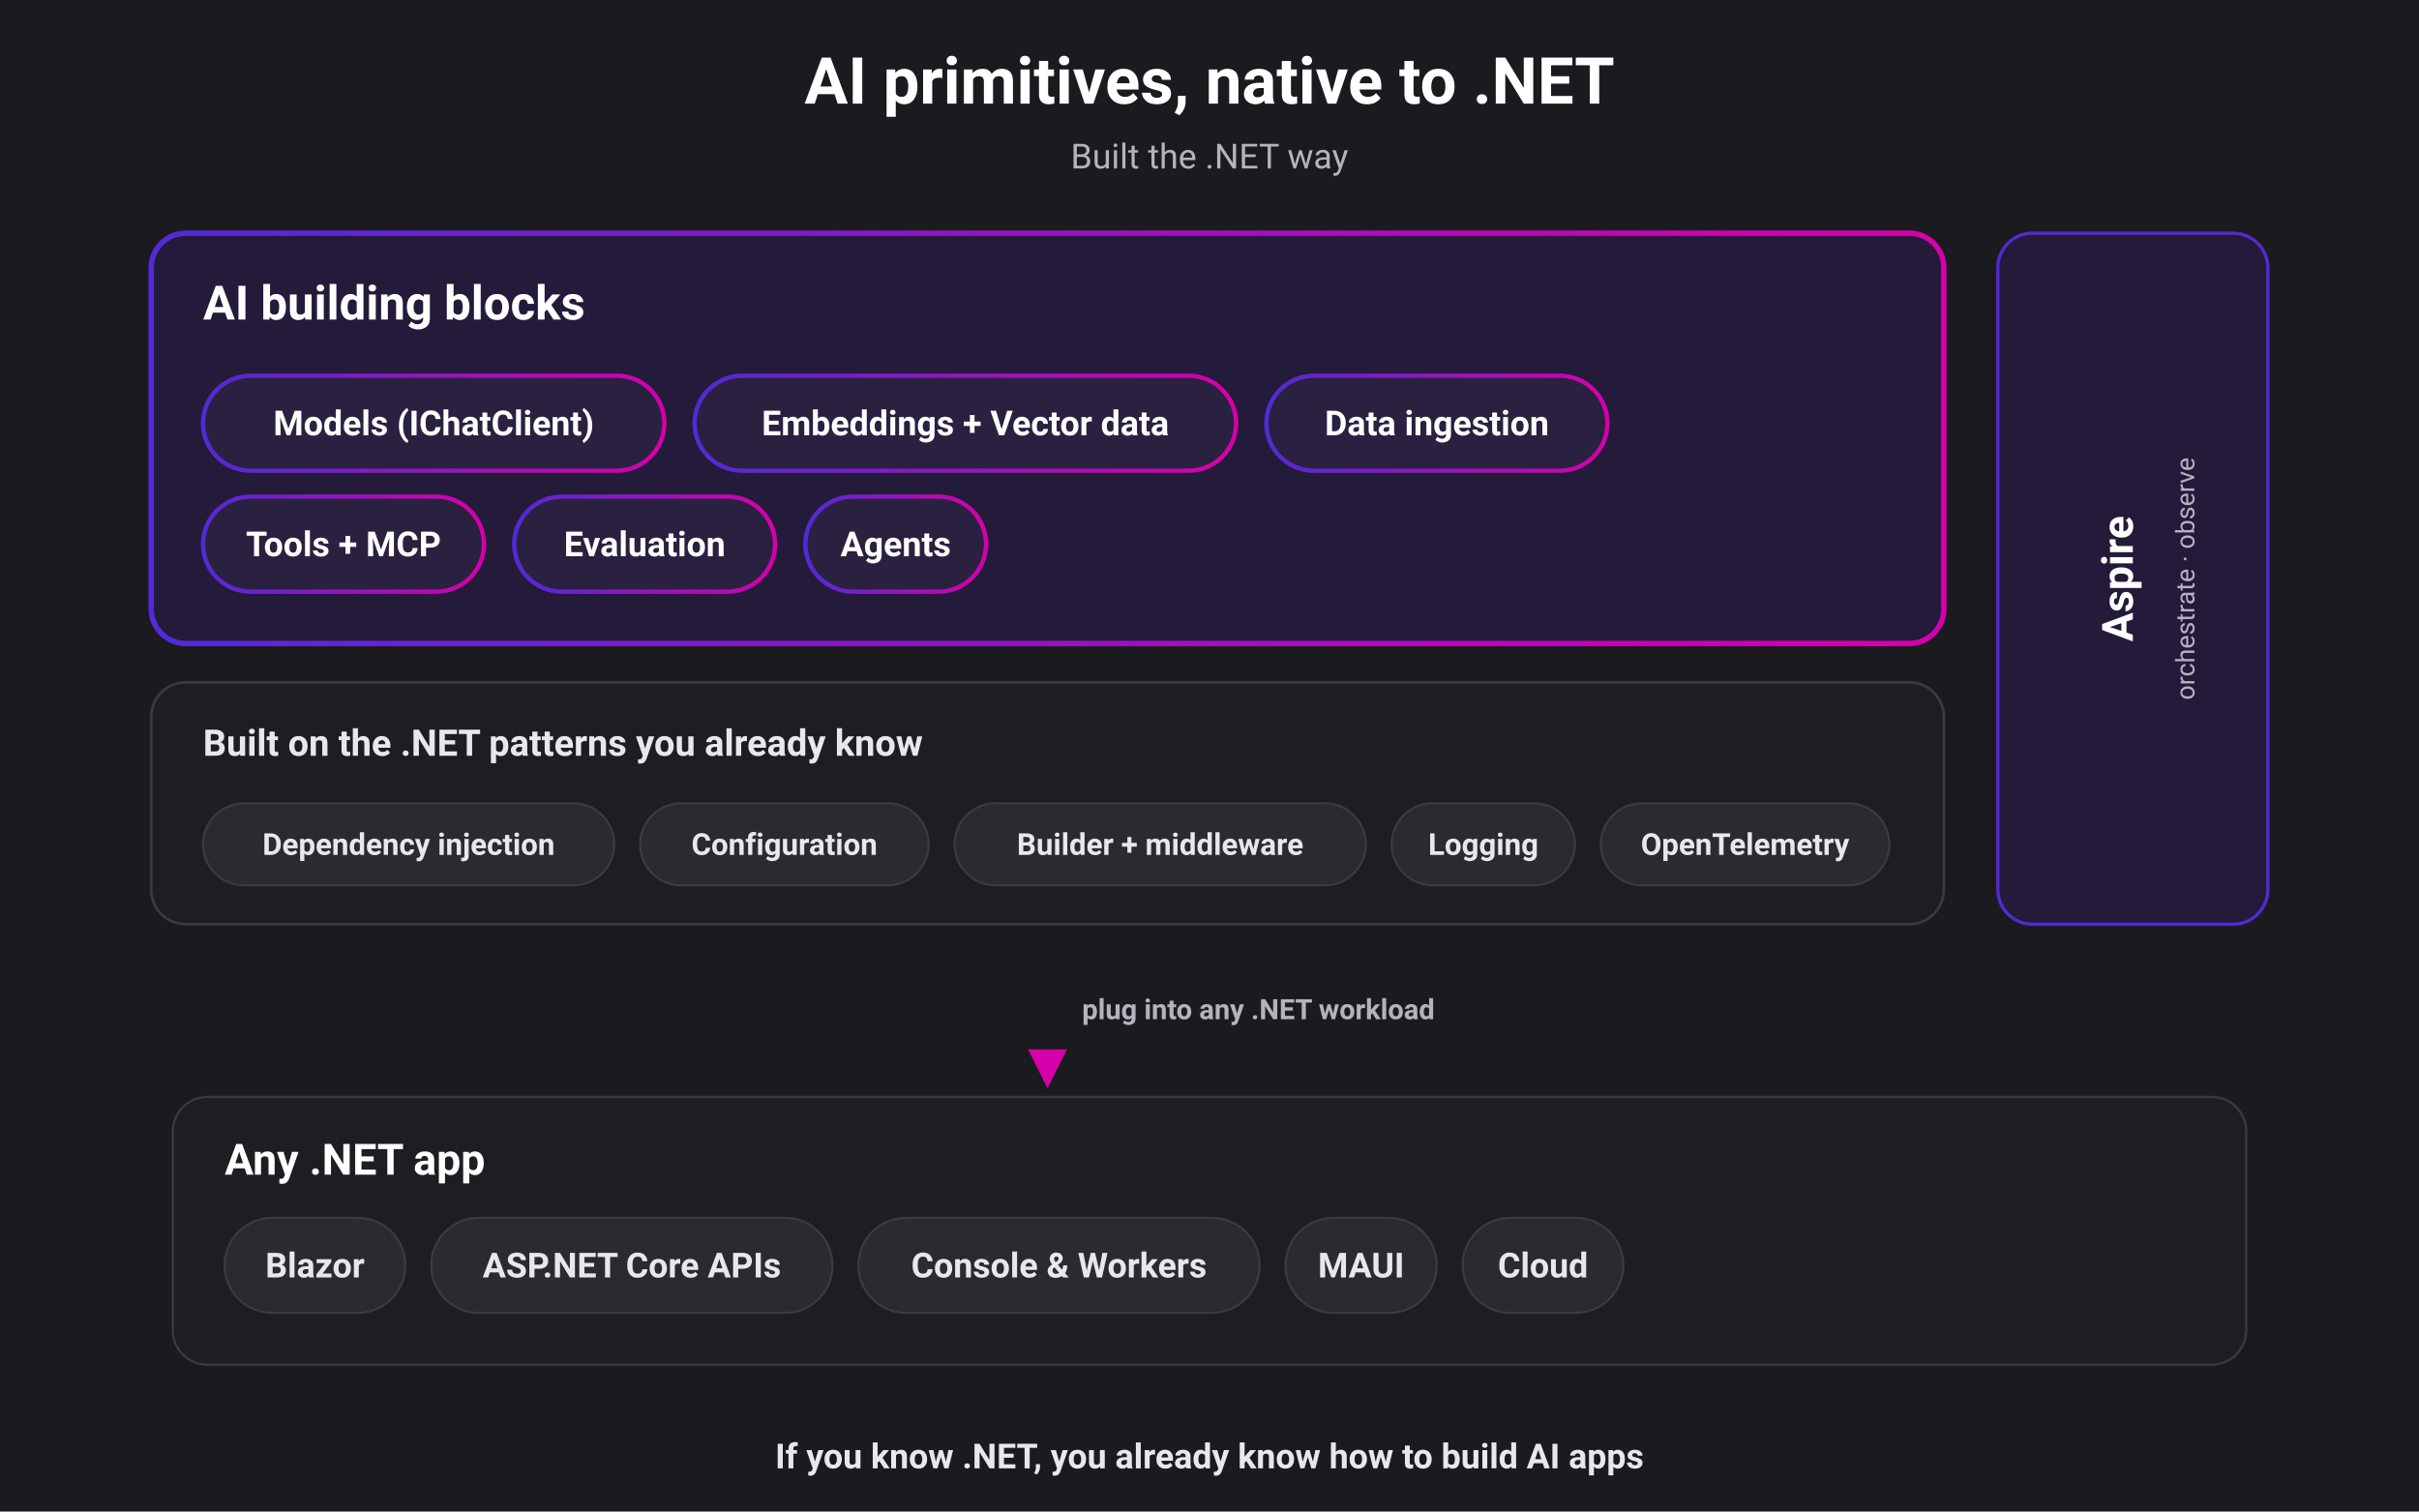
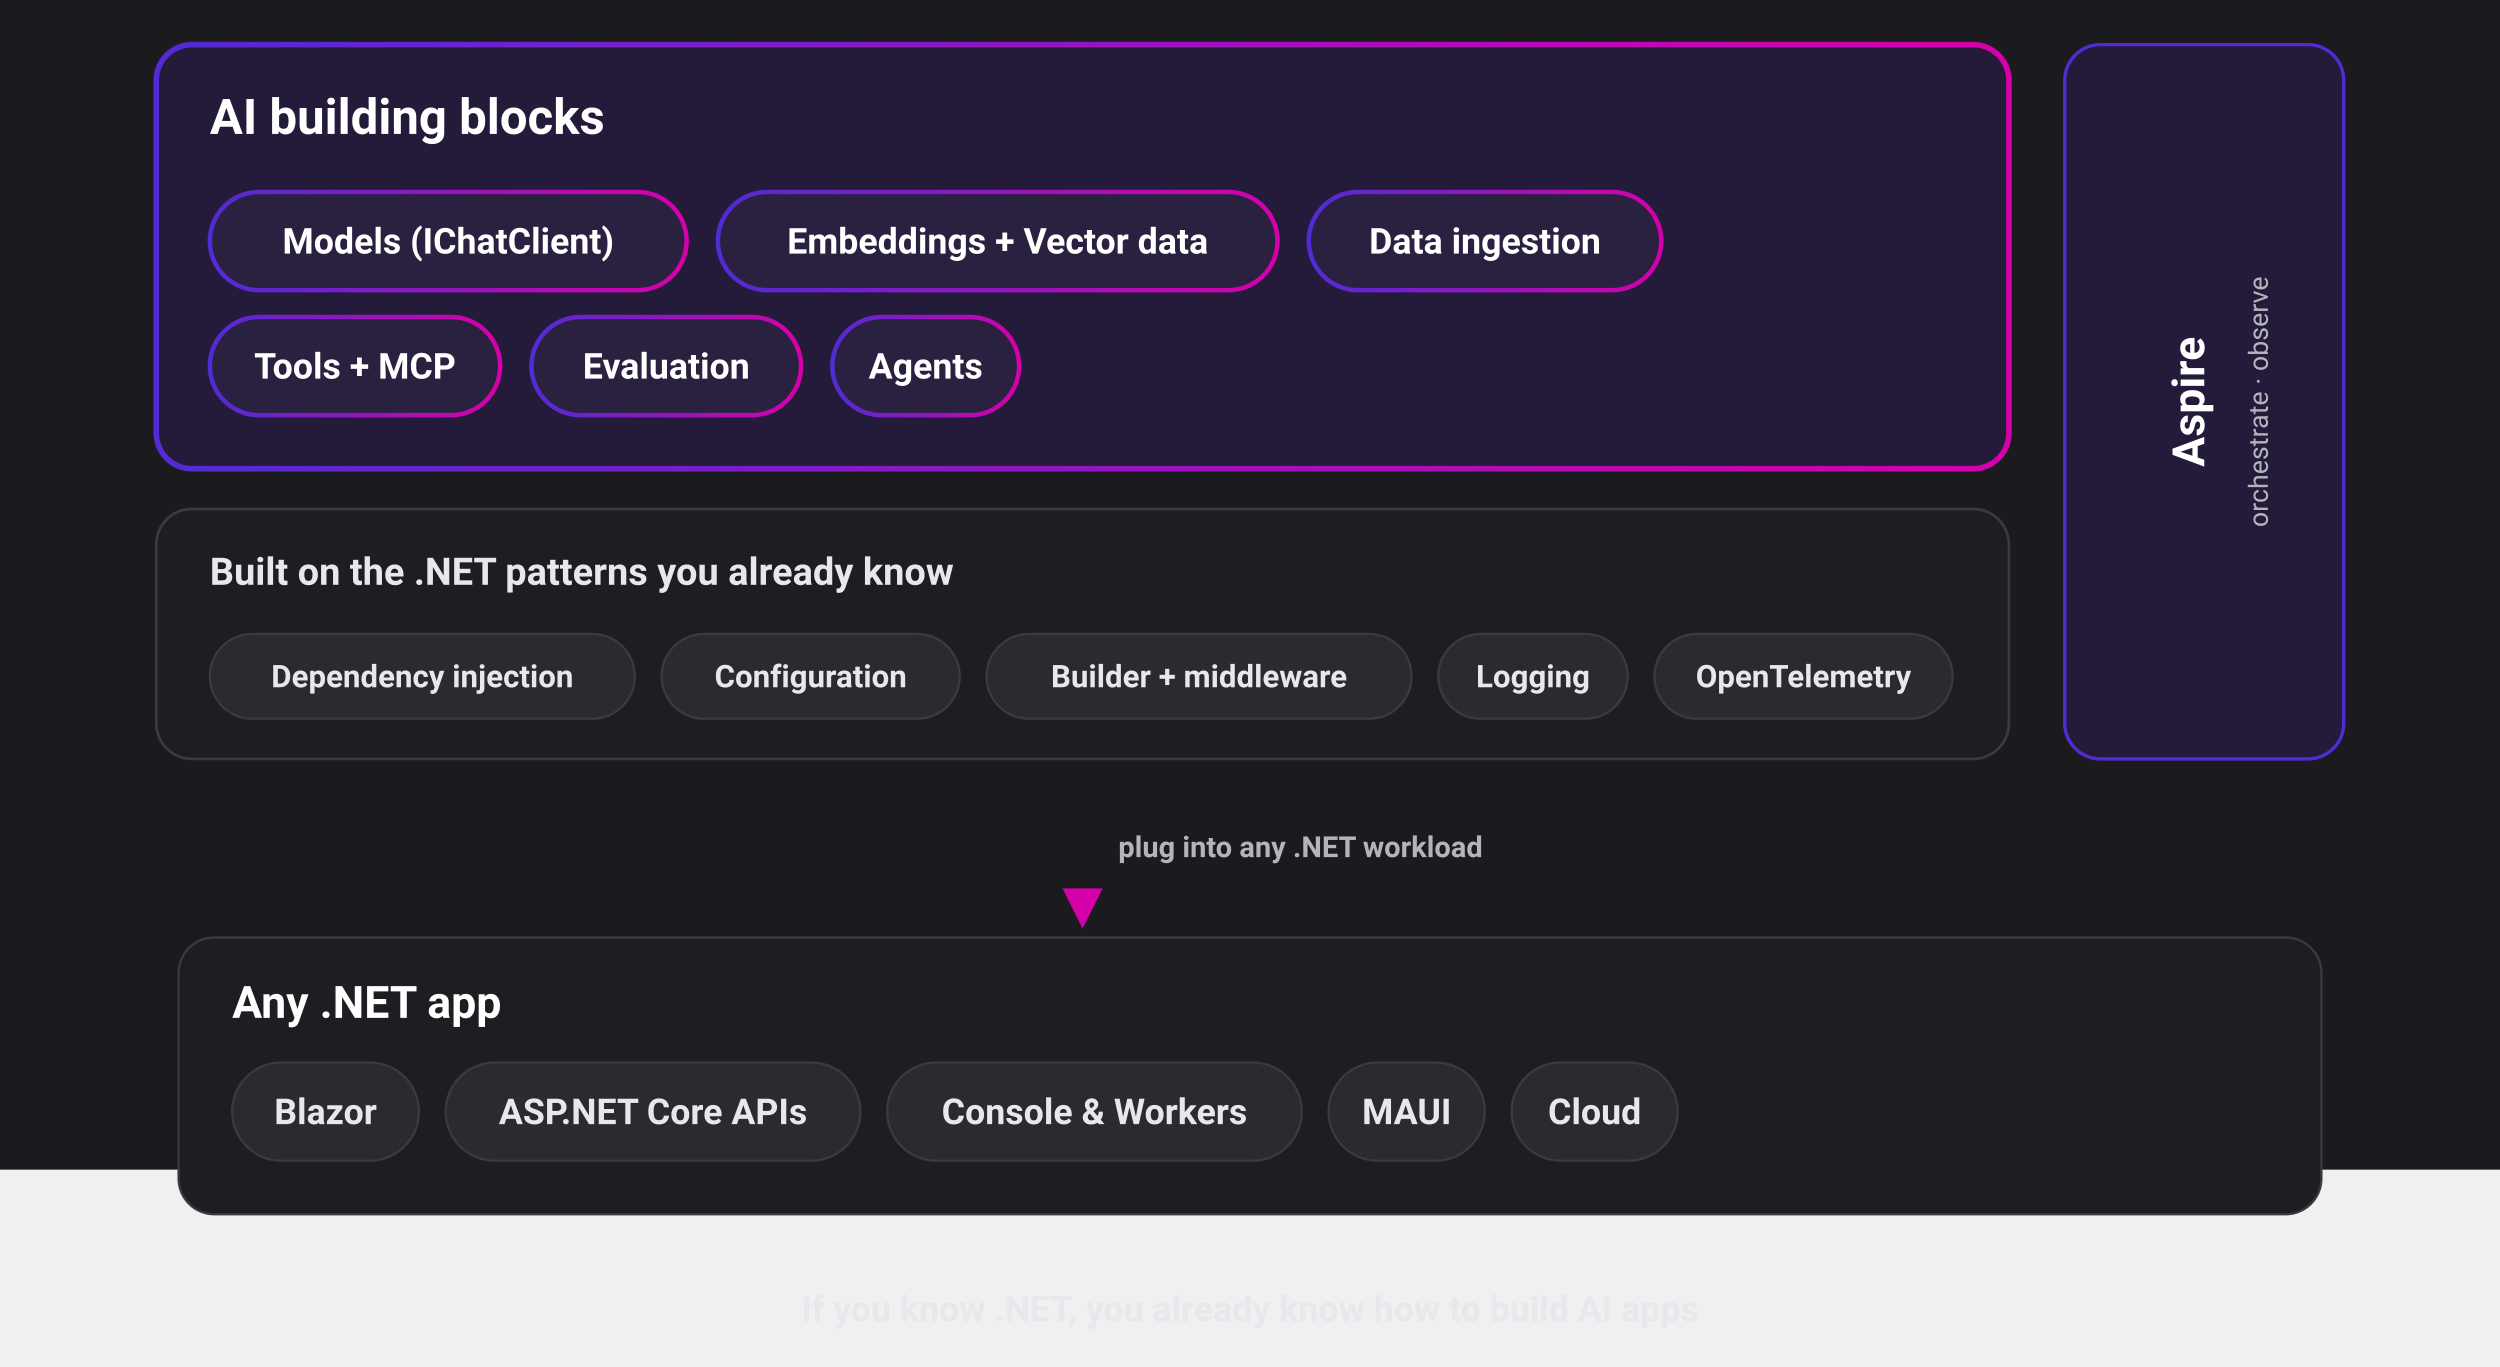
- <svg xmlns="http://www.w3.org/2000/svg" viewBox="0 0 1120 700" width="1120" height="700" role="img">
+ <svg xmlns="http://www.w3.org/2000/svg" viewBox="0 88 1120 612" width="1120" height="612" role="img">
  <defs>
    <linearGradient id="grad" x1="0" y1="0" x2="1" y2="0">
      <stop offset="0" stop-color="#512bd4" />
      <stop offset="1" stop-color="#d600aa" />
    </linearGradient>
    <linearGradient id="gradV" x1="0" y1="0" x2="0" y2="1">
      <stop offset="0" stop-color="#512bd4" />
      <stop offset="1" stop-color="#d600aa" />
    </linearGradient>
    <filter id="soft" x="-30%" y="-30%" width="160%" height="160%">
      <feDropShadow dx="0" dy="0" stdDeviation="6" flood-color="#8a4bff" flood-opacity="0.40" />
    </filter>
    <marker id="arrow" markerWidth="10" markerHeight="10" refX="6" refY="3" orient="auto">
      <path d="M0,0 L6,3 L0,6 Z" fill="#d600aa" />
    </marker>
  </defs>
-   <rect width="1120" height="700" fill="#1b1b1f" />
-   <text x="560" y="48" text-anchor="middle" fill="#ffffff" font-family="'Segoe UI', system-ui, -apple-system, Roboto, sans-serif" font-size="30" font-weight="700">AI primitives, native to .NET</text>
-   <text x="560" y="78" text-anchor="middle" fill="#b4b4be" font-family="'Segoe UI', system-ui, -apple-system, Roboto, sans-serif" font-size="16">Built the .NET way</text>
+   <rect width="1120" height="612" fill="#1b1b1f" />
  <rect x="70" y="108" width="830" height="190" rx="16" fill="#241a3a" stroke="url(#grad)" stroke-width="2.5" />
  <text x="94" y="148" text-anchor="start" fill="#ffffff" font-family="'Segoe UI', system-ui, -apple-system, Roboto, sans-serif" font-size="22" font-weight="700">AI building blocks</text>
  <g>
    <rect x="94" y="174" width="213.6" height="44" rx="22" fill="#2a2140" stroke="url(#grad)" stroke-width="2" />
    <text x="200.8" y="201.6" text-anchor="middle" fill="#ffffff" font-family="'Segoe UI', system-ui, -apple-system, Roboto, sans-serif" font-size="16" font-weight="700">Models (IChatClient)</text>
  </g>
  <g>
    <rect x="321.6" y="174" width="250.72" height="44" rx="22" fill="#2a2140" stroke="url(#grad)" stroke-width="2" />
    <text x="446.96" y="201.6" text-anchor="middle" fill="#ffffff" font-family="'Segoe UI', system-ui, -apple-system, Roboto, sans-serif" font-size="16" font-weight="700">Embeddings + Vector data</text>
  </g>
  <g>
    <rect x="586.32" y="174" width="157.92" height="44" rx="22" fill="#2a2140" stroke="url(#grad)" stroke-width="2" />
    <text x="665.28" y="201.6" text-anchor="middle" fill="#ffffff" font-family="'Segoe UI', system-ui, -apple-system, Roboto, sans-serif" font-size="16" font-weight="700">Data ingestion</text>
  </g>
  <g>
    <rect x="94" y="230" width="130.08" height="44" rx="22" fill="#2a2140" stroke="url(#grad)" stroke-width="2" />
    <text x="159.04" y="257.6" text-anchor="middle" fill="#ffffff" font-family="'Segoe UI', system-ui, -apple-system, Roboto, sans-serif" font-size="16" font-weight="700">Tools + MCP</text>
  </g>
  <g>
    <rect x="238.08" y="230" width="120.8" height="44" rx="22" fill="#2a2140" stroke="url(#grad)" stroke-width="2" />
    <text x="298.48" y="257.6" text-anchor="middle" fill="#ffffff" font-family="'Segoe UI', system-ui, -apple-system, Roboto, sans-serif" font-size="16" font-weight="700">Evaluation</text>
  </g>
  <g>
    <rect x="372.88" y="230" width="83.68" height="44" rx="22" fill="#2a2140" stroke="url(#grad)" stroke-width="2" />
    <text x="414.72" y="257.6" text-anchor="middle" fill="#ffffff" font-family="'Segoe UI', system-ui, -apple-system, Roboto, sans-serif" font-size="16" font-weight="700">Agents</text>
  </g>
  <rect x="70" y="316" width="830" height="112" rx="16" fill="#1d1d22" stroke="#3a3a42" stroke-width="1.2" />
  <text x="94" y="350" text-anchor="start" fill="#e7e7ee" font-family="'Segoe UI', system-ui, -apple-system, Roboto, sans-serif" font-size="17" font-weight="700">Built on the .NET patterns you already know</text>
  <g>
    <rect x="94" y="372" width="190.4" height="38" rx="19" fill="#2a2a31" stroke="#3a3a42" stroke-width="1" />
    <text x="189.2" y="395.9" text-anchor="middle" fill="#e7e7ee" font-family="'Segoe UI', system-ui, -apple-system, Roboto, sans-serif" font-size="14" font-weight="600">Dependency injection</text>
  </g>
  <g>
    <rect x="296.4" y="372" width="133.56" height="38" rx="19" fill="#2a2a31" stroke="#3a3a42" stroke-width="1" />
    <text x="363.18" y="395.9" text-anchor="middle" fill="#e7e7ee" font-family="'Segoe UI', system-ui, -apple-system, Roboto, sans-serif" font-size="14" font-weight="600">Configuration</text>
  </g>
  <g>
    <rect x="441.96" y="372" width="190.4" height="38" rx="19" fill="#2a2a31" stroke="#3a3a42" stroke-width="1" />
    <text x="537.16" y="395.9" text-anchor="middle" fill="#e7e7ee" font-family="'Segoe UI', system-ui, -apple-system, Roboto, sans-serif" font-size="14" font-weight="600">Builder + middleware</text>
  </g>
  <g>
    <rect x="644.36" y="372" width="84.84" height="38" rx="19" fill="#2a2a31" stroke="#3a3a42" stroke-width="1" />
    <text x="686.78" y="395.9" text-anchor="middle" fill="#e7e7ee" font-family="'Segoe UI', system-ui, -apple-system, Roboto, sans-serif" font-size="14" font-weight="600">Logging</text>
  </g>
  <g>
    <rect x="741.2" y="372" width="133.56" height="38" rx="19" fill="#2a2a31" stroke="#3a3a42" stroke-width="1" />
    <text x="807.98" y="395.9" text-anchor="middle" fill="#e7e7ee" font-family="'Segoe UI', system-ui, -apple-system, Roboto, sans-serif" font-size="14" font-weight="600">OpenTelemetry</text>
  </g>
  <rect x="925" y="108" width="125" height="320" rx="16" fill="#241a3a" stroke="#512bd4" stroke-width="1.5" />
  <text x="987.5" y="268" text-anchor="middle" fill="#fff" font-family="'Segoe UI', system-ui, -apple-system, Roboto, sans-serif" font-size="20" font-weight="700" transform="rotate(-90 987.5 268)">Aspire</text>
  <text x="1016" y="268" text-anchor="middle" fill="#b4b4be" font-family="'Segoe UI', system-ui, -apple-system, Roboto, sans-serif" font-size="12" transform="rotate(-90 1016 268)">orchestrate · observe</text>
  <line x1="485" y1="428" x2="485" y2="504" stroke="url(#gradV)" stroke-width="3" marker-end="url(#arrow)" />
  <text x="501" y="472" text-anchor="start" fill="#b4b4be" font-family="'Segoe UI', system-ui, -apple-system, Roboto, sans-serif" font-size="13" font-weight="600">plug into any .NET workload</text>
  <rect x="80" y="508" width="960" height="124" rx="16" fill="#1d1d22" stroke="#3a3a42" stroke-width="1" />
  <text x="104" y="544" text-anchor="start" fill="#ffffff" font-family="'Segoe UI', system-ui, -apple-system, Roboto, sans-serif" font-size="20" font-weight="700">Any .NET app</text>
  <g>
    <rect x="104" y="564" width="83.68" height="44" rx="22" fill="#2a2a31" stroke="#3a3a42" stroke-width="1" />
    <text x="145.84" y="591.6" text-anchor="middle" fill="#e7e7ee" font-family="'Segoe UI', system-ui, -apple-system, Roboto, sans-serif" font-size="16" font-weight="600">Blazor</text>
  </g>
  <g>
    <rect x="199.68" y="564" width="185.76" height="44" rx="22" fill="#2a2a31" stroke="#3a3a42" stroke-width="1" />
    <text x="292.56" y="591.6" text-anchor="middle" fill="#e7e7ee" font-family="'Segoe UI', system-ui, -apple-system, Roboto, sans-serif" font-size="16" font-weight="600">ASP.NET Core APIs</text>
  </g>
  <g>
    <rect x="397.44" y="564" width="185.76" height="44" rx="22" fill="#2a2a31" stroke="#3a3a42" stroke-width="1" />
    <text x="490.32" y="591.6" text-anchor="middle" fill="#e7e7ee" font-family="'Segoe UI', system-ui, -apple-system, Roboto, sans-serif" font-size="16" font-weight="600">Console &amp; Workers</text>
  </g>
  <g>
    <rect x="595.2" y="564" width="70" height="44" rx="22" fill="#2a2a31" stroke="#3a3a42" stroke-width="1" />
    <text x="630.2" y="591.6" text-anchor="middle" fill="#e7e7ee" font-family="'Segoe UI', system-ui, -apple-system, Roboto, sans-serif" font-size="16" font-weight="600">MAUI</text>
  </g>
  <g>
    <rect x="677.2" y="564" width="74.4" height="44" rx="22" fill="#2a2a31" stroke="#3a3a42" stroke-width="1" />
    <text x="714.4" y="591.6" text-anchor="middle" fill="#e7e7ee" font-family="'Segoe UI', system-ui, -apple-system, Roboto, sans-serif" font-size="16" font-weight="600">Cloud</text>
  </g>
  <text x="560" y="680" text-anchor="middle" fill="#e7e7ee" font-family="'Segoe UI', system-ui, -apple-system, Roboto, sans-serif" font-size="16" font-weight="700">If you know .NET, you already know how to build AI apps</text>
</svg>
